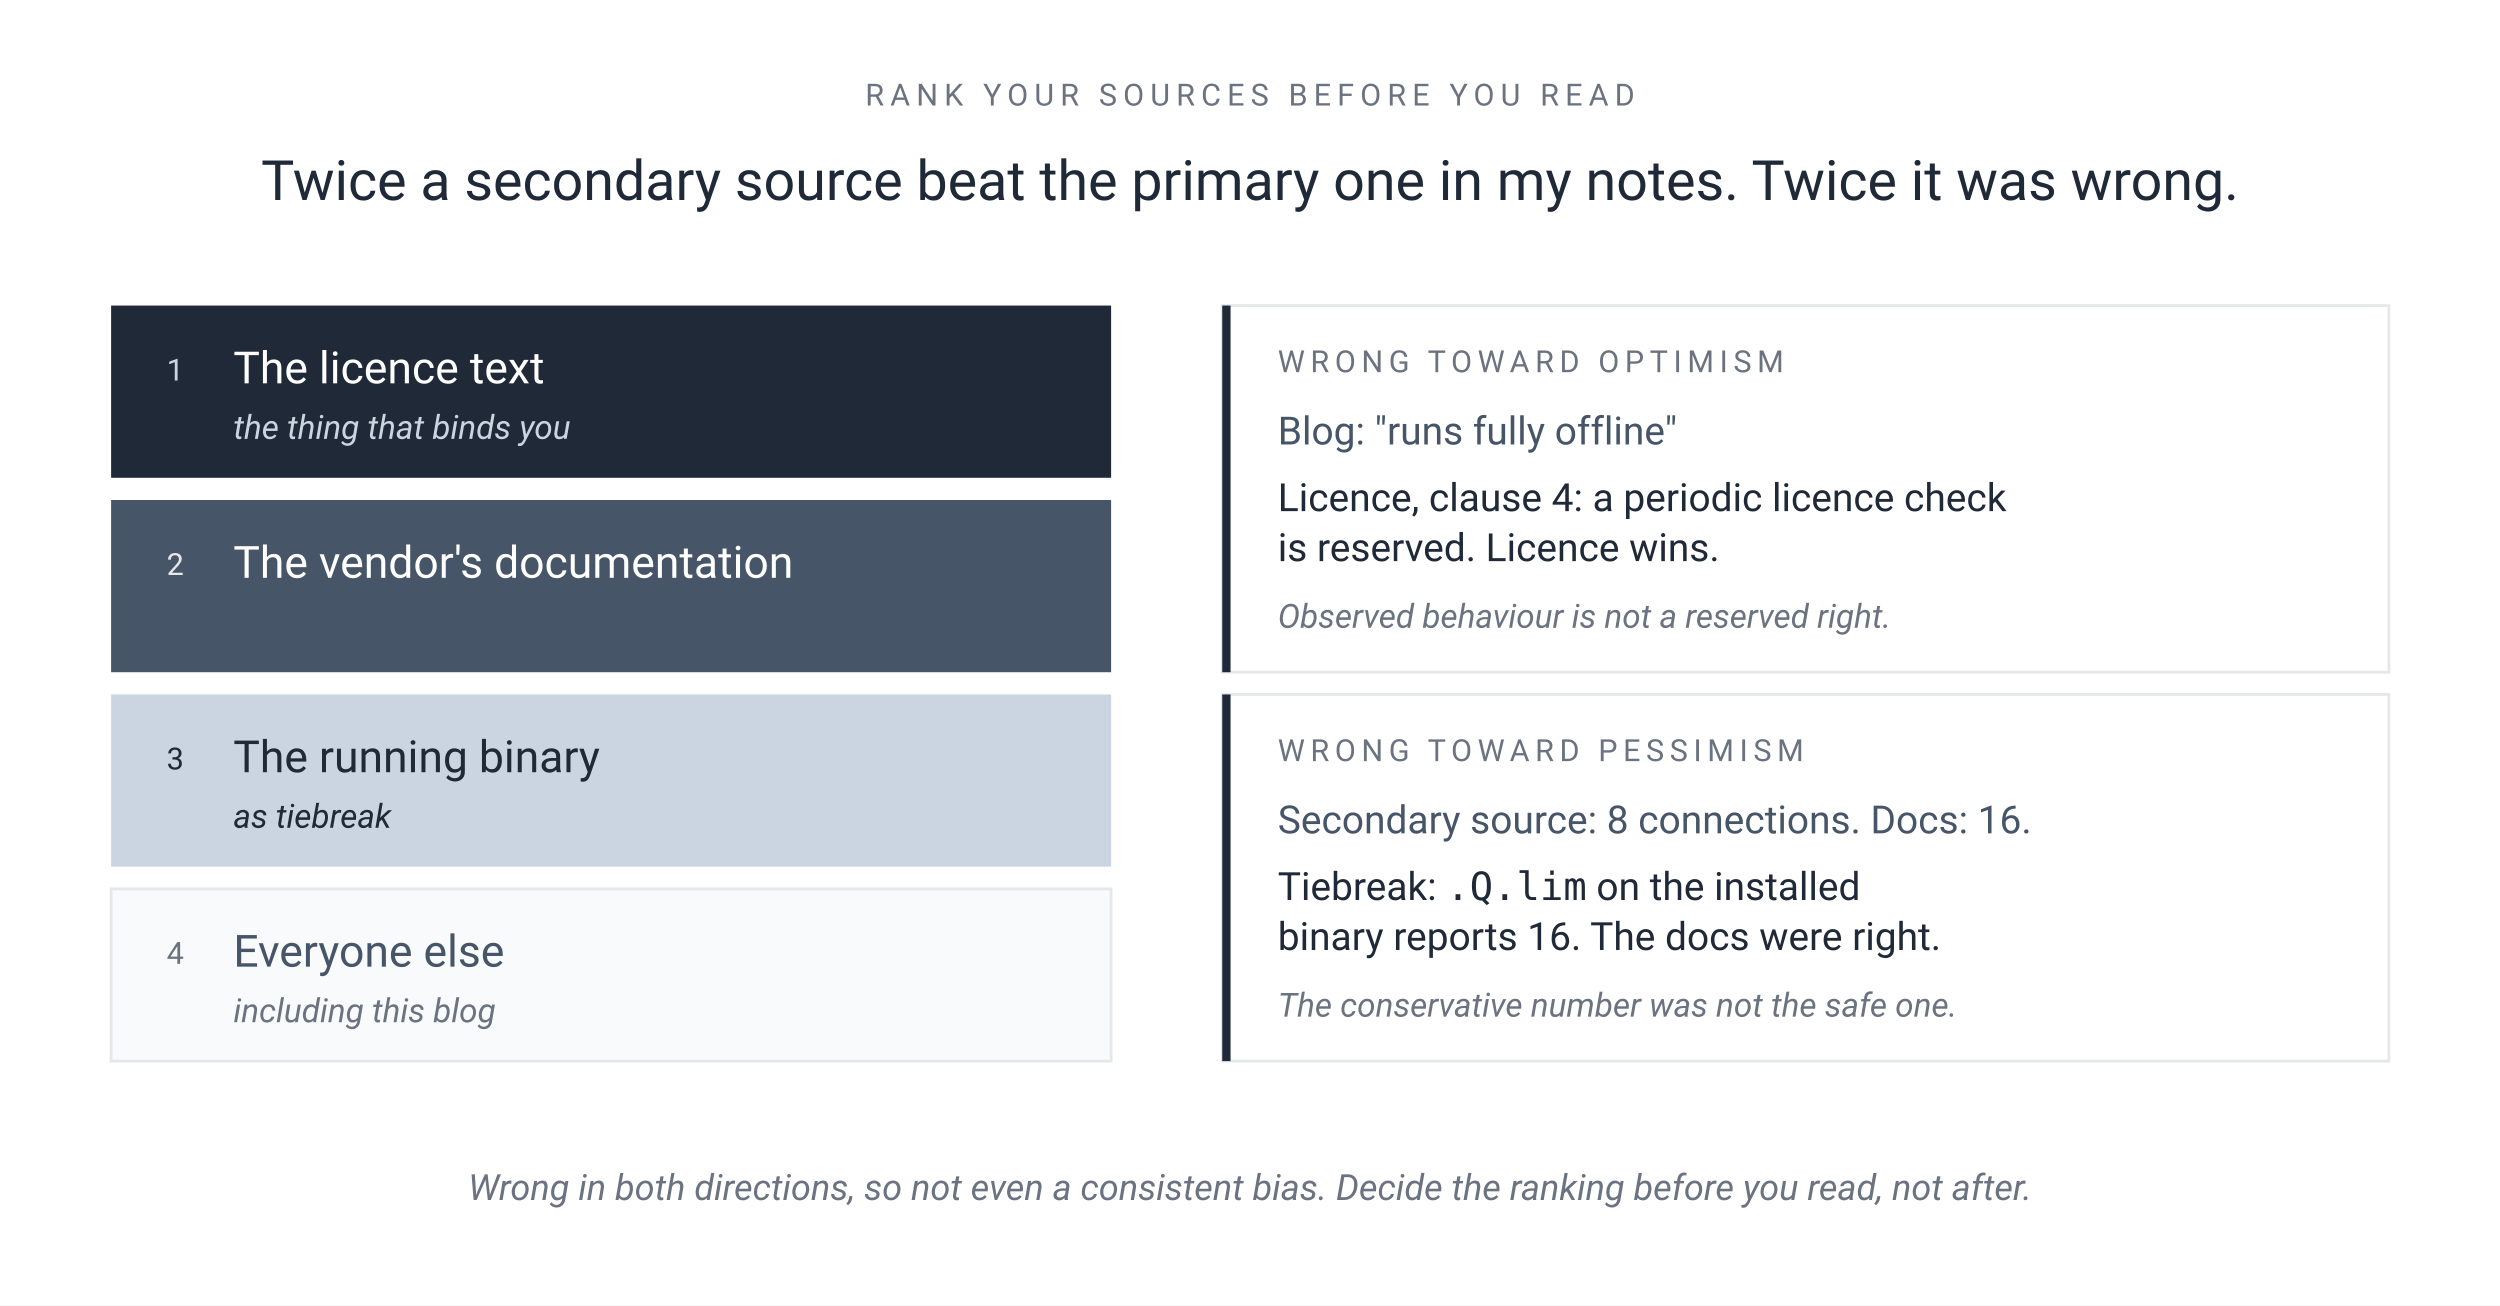
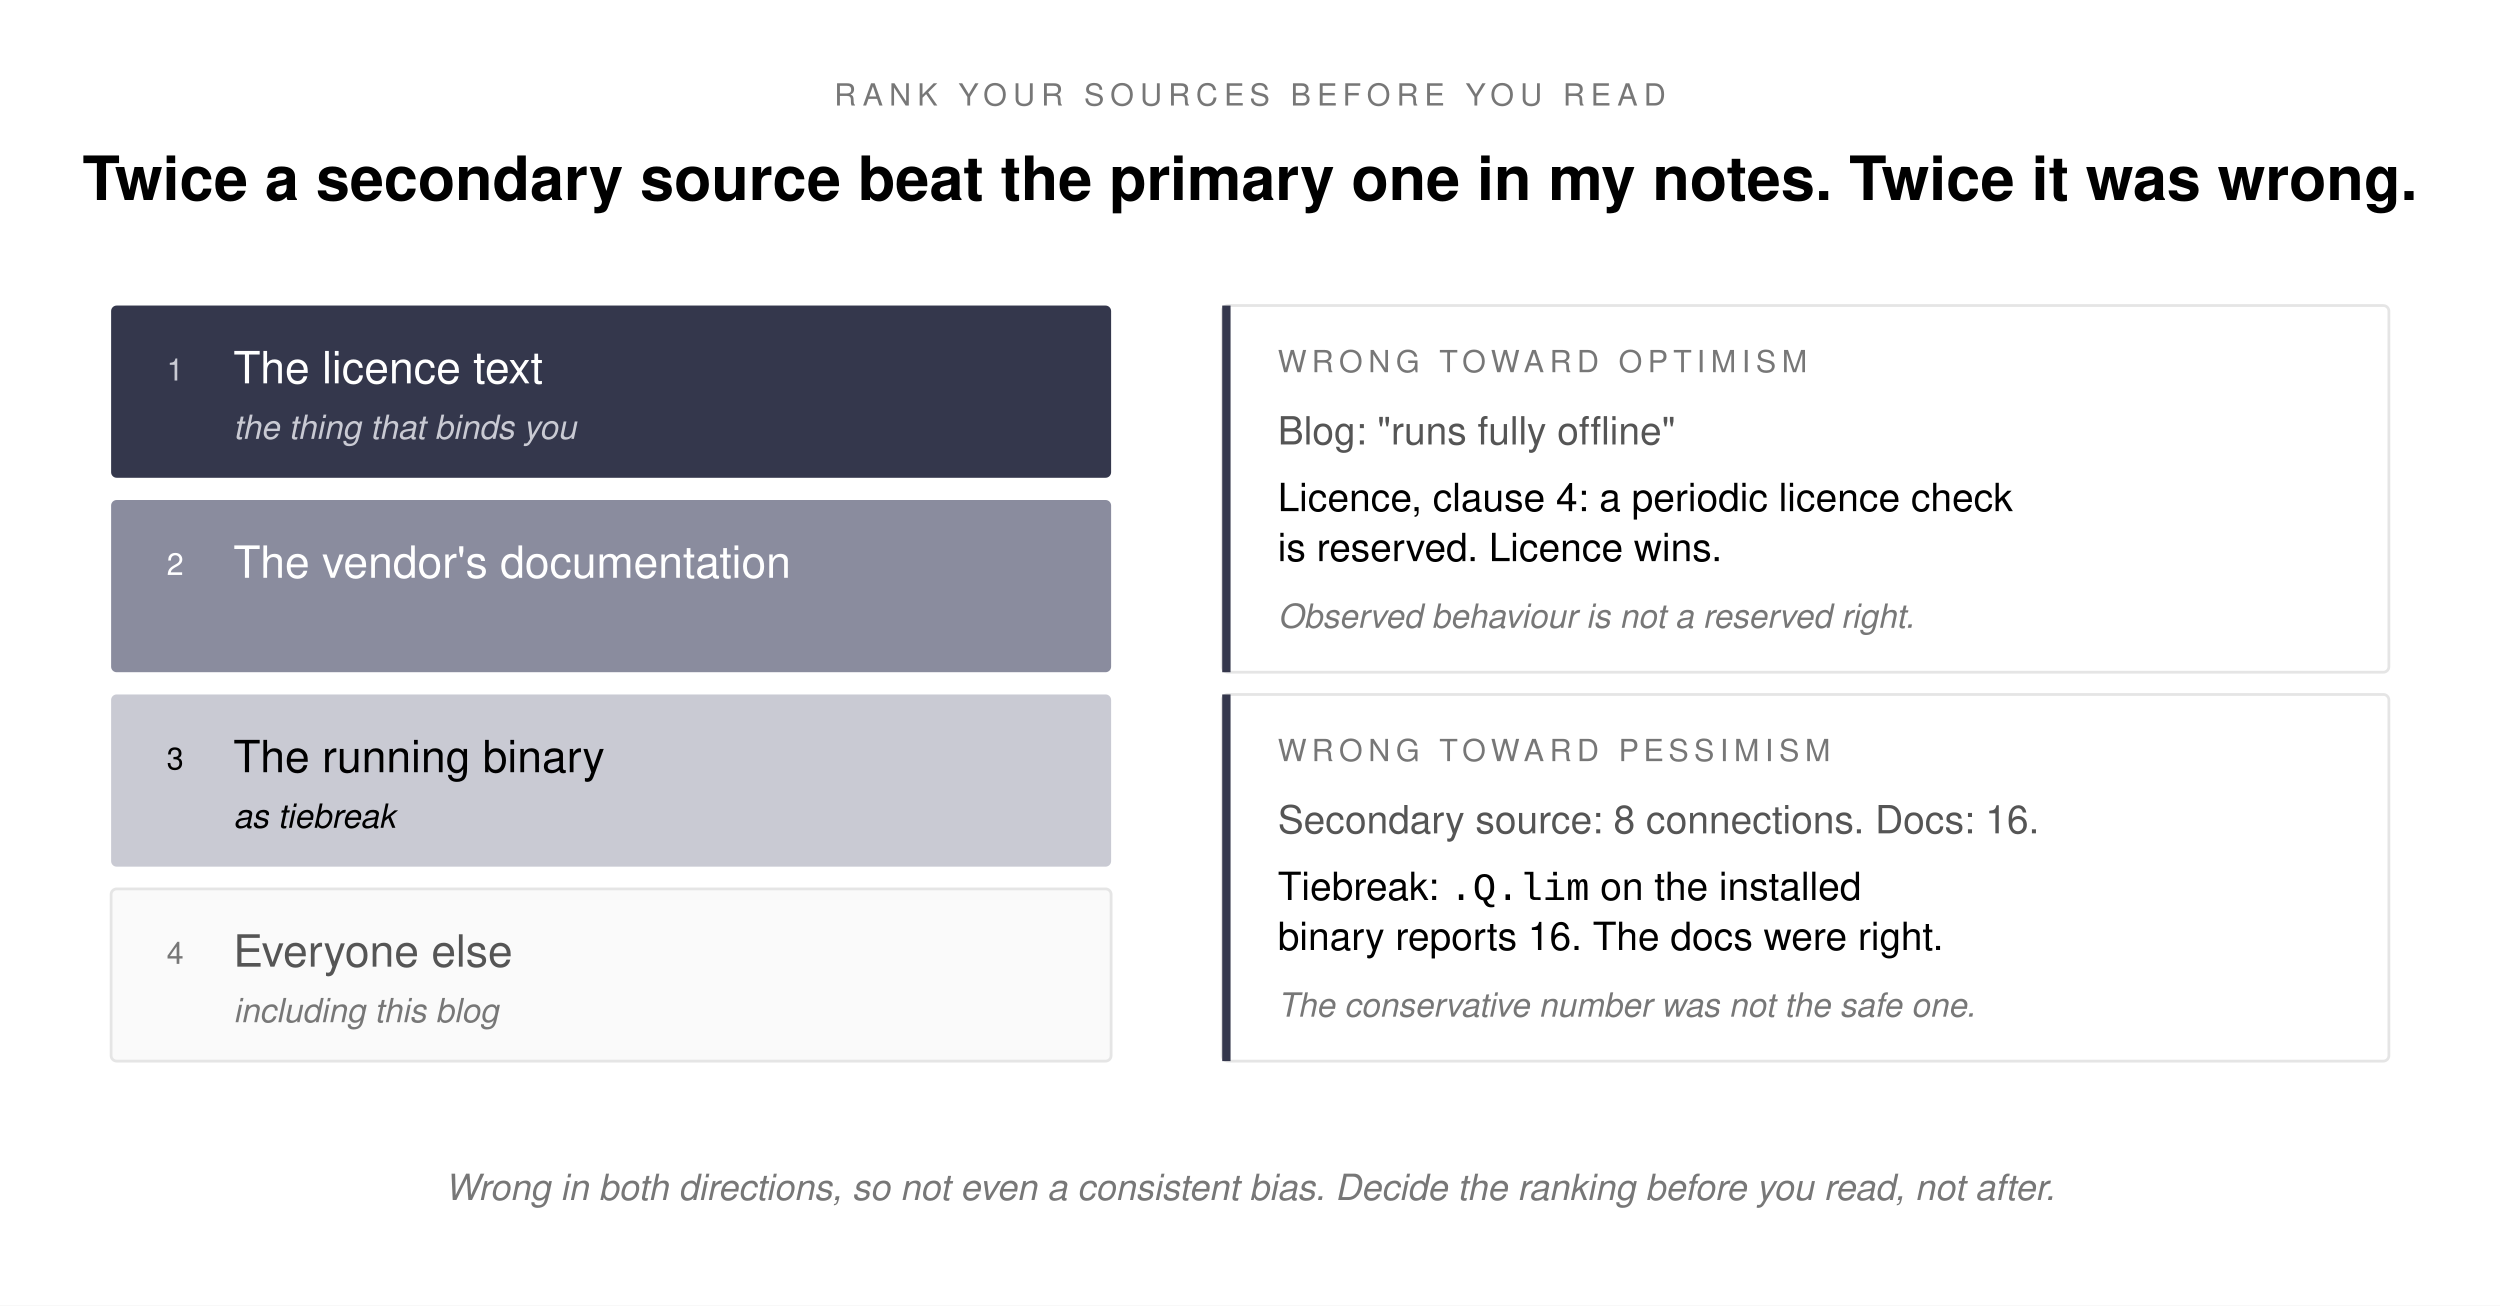
- <svg xmlns="http://www.w3.org/2000/svg" viewBox="0 0 900 470" role="img" aria-labelledby="title desc" font-family="-apple-system, BlinkMacSystemFont, 'Segoe UI', Roboto, sans-serif">
+ <svg xmlns="http://www.w3.org/2000/svg" viewBox="0 0 900 470" role="img" aria-labelledby="title desc" font-family="'Source Sans Pro', -apple-system, BlinkMacSystemFont, 'Segoe UI', Helvetica, Arial, sans-serif">
  <rect width="900" height="470" fill="#ffffff" />
-   <text x="450" y="38" text-anchor="middle" font-size="11" letter-spacing="2.2" fill="#6b7280">RANK YOUR SOURCES BEFORE YOU READ</text>
-   <text x="450" y="72" text-anchor="middle" font-size="20" fill="#1f2937">Twice a secondary source beat the primary one in my notes. Twice it was wrong.</text>
+   <text x="450" y="38" text-anchor="middle" font-size="11" letter-spacing="2.2" fill="#777777">RANK YOUR SOURCES BEFORE YOU READ</text>
+   <text x="450" y="72" text-anchor="middle" font-size="22" font-weight="600" fill="#000000">Twice a secondary source beat the primary one in my notes. Twice it was wrong.</text>
  <g>
-     <rect x="40" y="110" width="360" height="62" fill="#1f2937" />
-     <text x="60" y="137" font-size="11" letter-spacing="2" fill="#cbd5e1">1</text>
+     <rect rx="2" x="40" y="110" width="360" height="62" fill="#34374C" />
+     <text x="60" y="137" font-size="11" letter-spacing="2" fill="#c9cad3">1</text>
    <text x="84" y="138" font-size="16" fill="#ffffff">The licence text</text>
-     <text x="84" y="158" font-size="12" font-style="italic" fill="#cbd5e1">the thing that binds you</text>
-     <rect x="40" y="180" width="360" height="62" fill="#475569" />
-     <text x="60" y="207" font-size="11" letter-spacing="2" fill="#e5e7eb">2</text>
+     <text x="84" y="158" font-size="12" font-style="italic" fill="#c9cad3">the thing that binds you</text>
+     <rect rx="2" x="40" y="180" width="360" height="62" fill="#8a8c9e" />
+     <text x="60" y="207" font-size="11" letter-spacing="2" fill="#ffffff">2</text>
    <text x="84" y="208" font-size="16" fill="#ffffff">The vendor's documentation</text>
-     <rect x="40" y="250" width="360" height="62" fill="#cbd5e1" />
-     <text x="60" y="277" font-size="11" letter-spacing="2" fill="#1f2937">3</text>
-     <text x="84" y="278" font-size="16" fill="#1f2937">The running binary</text>
-     <text x="84" y="298" font-size="12" font-style="italic" fill="#1f2937">as tiebreak</text>
-     <rect x="40" y="320" width="360" height="62" fill="#f8fafc" stroke="#e5e7eb" />
-     <text x="60" y="347" font-size="11" letter-spacing="2" fill="#6b7280">4</text>
-     <text x="84" y="348" font-size="16" fill="#475569">Everyone else</text>
-     <text x="84" y="368" font-size="12" font-style="italic" fill="#6b7280">including this blog</text>
+     <rect rx="2" x="40" y="250" width="360" height="62" fill="#c9cad3" />
+     <text x="60" y="277" font-size="11" letter-spacing="2" fill="#000000">3</text>
+     <text x="84" y="278" font-size="16" fill="#000000">The running binary</text>
+     <text x="84" y="298" font-size="12" font-style="italic" fill="#000000">as tiebreak</text>
+     <rect rx="2" x="40" y="320" width="360" height="62" fill="#fafafa" stroke="#e5e5e5" />
+     <text x="60" y="347" font-size="11" letter-spacing="2" fill="#777777">4</text>
+     <text x="84" y="348" font-size="16" fill="#555555">Everyone else</text>
+     <text x="84" y="368" font-size="12" font-style="italic" fill="#777777">including this blog</text>
  </g>
-   <rect x="440" y="110" width="420" height="132" fill="#ffffff" stroke="#e5e7eb" />
-   <rect x="440" y="110" width="3" height="132" fill="#1f2937" />
-   <text x="460" y="134" font-size="11" letter-spacing="2" fill="#6b7280">WRONG TOWARD OPTIMISM</text>
-   <text x="460" y="160" font-size="14" fill="#475569">Blog: "runs fully offline"</text>
-   <text x="460" y="184" font-size="14" fill="#1f2937">Licence, clause 4: a periodic licence check</text>
-   <text x="460" y="202" font-size="14" fill="#1f2937">is reserved. Licence wins.</text>
-   <text x="460" y="226" font-size="12" font-style="italic" fill="#6b7280">Observed behaviour is not a reserved right.</text>
-   <rect x="440" y="250" width="420" height="132" fill="#ffffff" stroke="#e5e7eb" />
-   <rect x="440" y="250" width="3" height="132" fill="#1f2937" />
-   <text x="460" y="274" font-size="11" letter-spacing="2" fill="#6b7280">WRONG TOWARD PESSIMISM</text>
-   <text x="460" y="300" font-size="14" fill="#475569">Secondary source: 8 connections. Docs: 16.</text>
-   <text x="460" y="324" font-size="14" fill="#1f2937">Tiebreak: <tspan font-family="'SF Mono', Menlo, Consolas, monospace">.Q.lim</tspan> on the installed</text>
-   <text x="460" y="342" font-size="14" fill="#1f2937">binary reports 16. The docs were right.</text>
-   <text x="460" y="366" font-size="12" font-style="italic" fill="#6b7280">The conservative number was not the safe one.</text>
-   <text x="450" y="432" text-anchor="middle" font-size="13" font-style="italic" fill="#6b7280">Wrong in both directions, so not even a consistent bias. Decide the ranking before you read, not after.</text>
+   <rect rx="2" x="440" y="110" width="420" height="132" fill="#ffffff" stroke="#e5e5e5" />
+   <rect x="440" y="110" width="3" height="132" fill="#34374C" />
+   <text x="460" y="134" font-size="11" letter-spacing="2" fill="#777777">WRONG TOWARD OPTIMISM</text>
+   <text x="460" y="160" font-size="14" fill="#555555">Blog: "runs fully offline"</text>
+   <text x="460" y="184" font-size="14" fill="#000000">Licence, clause 4: a periodic licence check</text>
+   <text x="460" y="202" font-size="14" fill="#000000">is reserved. Licence wins.</text>
+   <text x="460" y="226" font-size="12" font-style="italic" fill="#777777">Observed behaviour is not a reserved right.</text>
+   <rect rx="2" x="440" y="250" width="420" height="132" fill="#ffffff" stroke="#e5e5e5" />
+   <rect x="440" y="250" width="3" height="132" fill="#34374C" />
+   <text x="460" y="274" font-size="11" letter-spacing="2" fill="#777777">WRONG TOWARD PESSIMISM</text>
+   <text x="460" y="300" font-size="14" fill="#555555">Secondary source: 8 connections. Docs: 16.</text>
+   <text x="460" y="324" font-size="14" fill="#000000">Tiebreak: <tspan font-family="ui-monospace, SFMono-Regular, 'SF Mono', Menlo, Monaco, Consolas, 'Liberation Mono', 'Courier New', monospace">.Q.lim</tspan> on the installed</text>
+   <text x="460" y="342" font-size="14" fill="#000000">binary reports 16. The docs were right.</text>
+   <text x="460" y="366" font-size="12" font-style="italic" fill="#777777">The conservative number was not the safe one.</text>
+   <text x="450" y="432" text-anchor="middle" font-size="13" font-style="italic" fill="#777777">Wrong in both directions, so not even a consistent bias. Decide the ranking before you read, not after.</text>
</svg>
